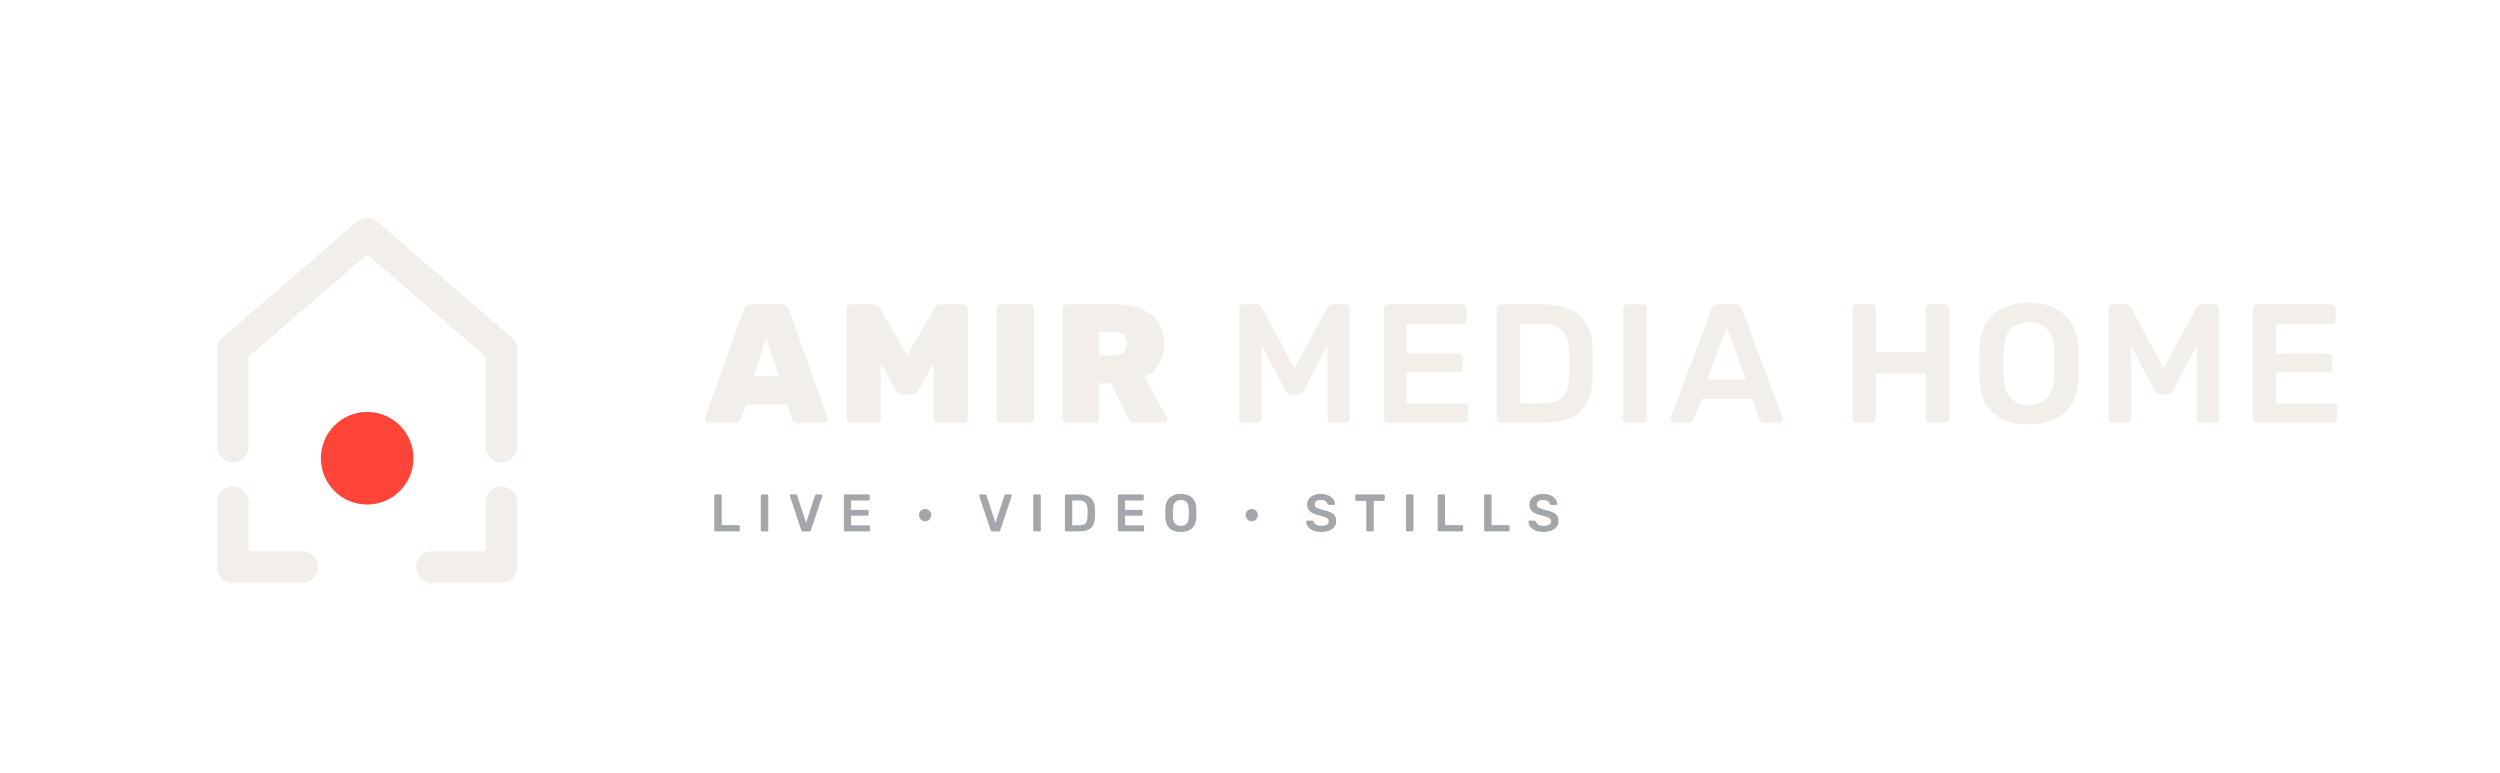
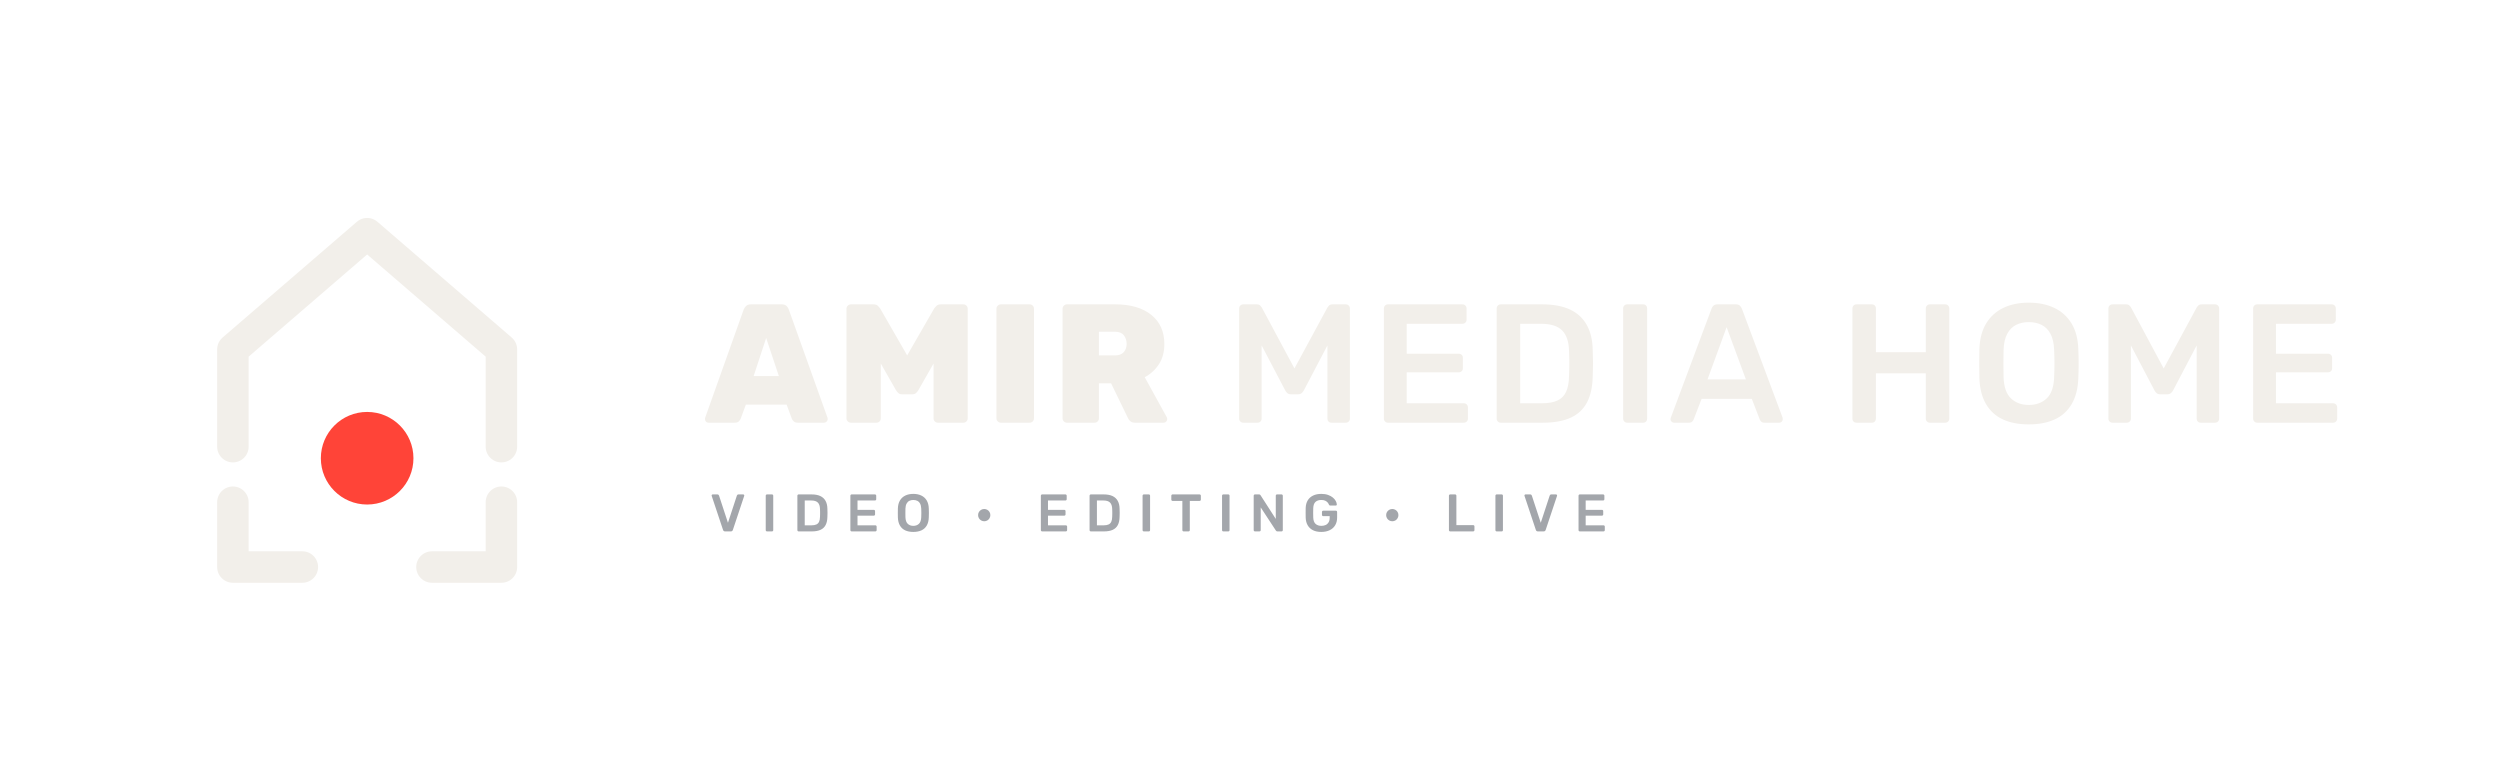
<svg xmlns="http://www.w3.org/2000/svg" viewBox="-48 -48 828 256" width="828" height="256">
  <g transform="translate(0 6.4) scale(3.066667)" fill="none" stroke="#F2EFEA" stroke-width="3.4" stroke-linecap="round" stroke-linejoin="round">
    <path d="M9.5 30.5 V20 L24 7.5 L38.5 20 V30.5" />
    <path d="M38.5 36.5 V43.5 H31 M17 43.5 H9.5 V36.5" />
    <circle cx="24" cy="31.75" r="5" fill="#FF4438" stroke="none" />
  </g>
  <path d="M186.656 92.0Q186.152 92.0 185.816 91.636Q185.48 91.272 185.48 90.768Q185.48 90.544 185.536 90.376L198.304 54.536Q198.528 53.92 199.088 53.36Q199.648 52.8 200.656 52.8H210.904Q211.968 52.8 212.528 53.36Q213.088 53.92 213.256 54.536L226.08 90.376Q226.136 90.544 226.136 90.768Q226.136 91.272 225.772 91.636Q225.408 92.0 224.904 92.0H216.28Q215.328 92.0 214.88 91.552Q214.432 91.104 214.264 90.712L212.528 86.008H199.032L197.296 90.712Q197.128 91.104 196.708 91.552Q196.288 92.0 195.28 92.0ZM201.608 76.544H209.952L205.752 63.944ZM233.864 92.0Q233.248 92.0 232.8 91.58Q232.352 91.16 232.352 90.544V54.256Q232.352 53.64 232.8 53.22Q233.248 52.8 233.864 52.8H241.312Q242.32 52.8 242.824 53.36Q243.328 53.92 243.496 54.144L252.456 69.712L261.416 54.144Q261.584 53.92 262.088 53.36Q262.592 52.8 263.6 52.8H271.048Q271.664 52.8 272.084 53.22Q272.504 53.64 272.504 54.256V90.544Q272.504 91.16 272.084 91.58Q271.664 92.0 271.048 92.0H262.648Q262.032 92.0 261.612 91.58Q261.192 91.16 261.192 90.544V72.4L256.152 81.248Q255.872 81.696 255.424 82.144Q254.976 82.592 254.136 82.592H250.72Q249.936 82.592 249.488 82.144Q249.04 81.696 248.76 81.248L243.72 72.4V90.544Q243.72 91.16 243.3 91.58Q242.88 92.0 242.264 92.0ZM283.48 92.0Q282.92 92.0 282.472 91.58Q282.024 91.16 282.024 90.544V54.256Q282.024 53.64 282.472 53.22Q282.92 52.8 283.48 52.8H293.0Q293.616 52.8 294.036 53.22Q294.456 53.64 294.456 54.256V90.544Q294.456 91.16 294.036 91.58Q293.616 92.0 293.0 92.0ZM305.376 92.0Q304.816 92.0 304.368 91.58Q303.92 91.16 303.92 90.544V54.256Q303.92 53.64 304.368 53.22Q304.816 52.8 305.376 52.8H321.336Q328.952 52.8 333.292 56.272Q337.632 59.744 337.632 65.96Q337.632 69.88 335.84 72.624Q334.048 75.368 331.136 76.936L338.416 90.152Q338.584 90.488 338.584 90.768Q338.584 91.272 338.248 91.636Q337.912 92.0 337.408 92.0H327.944Q326.88 92.0 326.32 91.468Q325.76 90.936 325.592 90.488L319.992 78.952H315.96V90.544Q315.96 91.16 315.54 91.58Q315.12 92.0 314.504 92.0ZM315.96 69.712H321.28Q323.24 69.712 324.192 68.62Q325.144 67.528 325.144 65.904Q325.144 64.224 324.22 63.048Q323.296 61.872 321.28 61.872H315.96ZM363.808 92.0Q363.192 92.0 362.8 91.608Q362.408 91.216 362.408 90.656V54.2Q362.408 53.584 362.8 53.192Q363.192 52.8 363.808 52.8H368.232Q369.016 52.8 369.408 53.22Q369.8 53.64 369.912 53.864L380.72 74.024L391.64 53.864Q391.752 53.64 392.144 53.22Q392.536 52.8 393.32 52.8H397.688Q398.304 52.8 398.696 53.192Q399.088 53.584 399.088 54.2V90.656Q399.088 91.216 398.696 91.608Q398.304 92.0 397.688 92.0H392.984Q392.368 92.0 392.004 91.608Q391.64 91.216 391.64 90.656V66.408L383.8 81.36Q383.52 81.864 383.072 82.228Q382.624 82.592 381.896 82.592H379.6Q378.816 82.592 378.396 82.228Q377.976 81.864 377.696 81.36L369.856 66.408V90.656Q369.856 91.216 369.464 91.608Q369.072 92.0 368.512 92.0ZM411.688 92.0Q411.128 92.0 410.736 91.608Q410.344 91.216 410.344 90.656V54.2Q410.344 53.584 410.736 53.192Q411.128 52.8 411.688 52.8H436.328Q436.944 52.8 437.336 53.192Q437.728 53.584 437.728 54.2V57.896Q437.728 58.456 437.336 58.848Q436.944 59.24 436.328 59.24H417.904V69.152H435.096Q435.712 69.152 436.104 69.516Q436.496 69.88 436.496 70.496V73.968Q436.496 74.584 436.104 74.948Q435.712 75.312 435.096 75.312H417.904V85.56H436.776Q437.392 85.56 437.784 85.952Q438.176 86.344 438.176 86.96V90.656Q438.176 91.216 437.784 91.608Q437.392 92.0 436.776 92.0ZM449.04 92.0Q448.48 92.0 448.088 91.608Q447.696 91.216 447.696 90.656V54.2Q447.696 53.584 448.088 53.192Q448.48 52.8 449.04 52.8H462.704Q468.36 52.8 472.028 54.536Q475.696 56.272 477.572 59.688Q479.448 63.104 479.504 68.032Q479.616 70.496 479.616 72.4Q479.616 74.304 479.504 76.712Q479.392 81.92 477.6 85.308Q475.808 88.696 472.196 90.348Q468.584 92.0 462.984 92.0ZM455.48 85.56H462.704Q465.84 85.56 467.8 84.664Q469.76 83.768 470.684 81.78Q471.608 79.792 471.664 76.544Q471.72 74.864 471.748 73.604Q471.776 72.344 471.748 71.084Q471.72 69.824 471.664 68.2Q471.552 63.608 469.368 61.424Q467.184 59.24 462.424 59.24H455.48ZM490.928 92.0Q490.368 92.0 489.976 91.608Q489.584 91.216 489.584 90.656V54.144Q489.584 53.584 489.976 53.192Q490.368 52.8 490.928 52.8H496.192Q496.808 52.8 497.172 53.192Q497.536 53.584 497.536 54.144V90.656Q497.536 91.216 497.172 91.608Q496.808 92.0 496.192 92.0ZM506.44 92.0Q505.992 92.0 505.628 91.664Q505.264 91.328 505.264 90.824Q505.264 90.6 505.376 90.32L518.872 54.2Q519.04 53.64 519.516 53.22Q519.992 52.8 520.832 52.8H526.936Q527.776 52.8 528.224 53.22Q528.672 53.64 528.896 54.2L542.392 90.32Q542.448 90.6 542.448 90.824Q542.448 91.328 542.112 91.664Q541.776 92.0 541.328 92.0H536.456Q535.672 92.0 535.308 91.636Q534.944 91.272 534.832 90.936L532.2 84.104H515.568L512.936 90.936Q512.824 91.272 512.46 91.636Q512.096 92.0 511.312 92.0ZM517.528 77.664H530.24L523.856 60.36ZM566.864 92.0Q566.304 92.0 565.912 91.636Q565.52 91.272 565.52 90.656V54.2Q565.52 53.584 565.912 53.192Q566.304 52.8 566.864 52.8H571.96Q572.576 52.8 572.94 53.192Q573.304 53.584 573.304 54.2V68.648H589.824V54.2Q589.824 53.584 590.216 53.192Q590.608 52.8 591.168 52.8H596.208Q596.824 52.8 597.216 53.192Q597.608 53.584 597.608 54.2V90.656Q597.608 91.216 597.216 91.608Q596.824 92.0 596.208 92.0H591.168Q590.608 92.0 590.216 91.608Q589.824 91.216 589.824 90.656V75.648H573.304V90.656Q573.304 91.216 572.94 91.608Q572.576 92.0 571.96 92.0ZM623.928 92.56Q618.944 92.56 615.36 90.908Q611.776 89.256 609.76 85.812Q607.744 82.368 607.576 77.216Q607.52 74.808 607.52 72.456Q607.52 70.104 607.576 67.64Q607.744 62.544 609.816 59.128Q611.888 55.712 615.5 53.976Q619.112 52.24 623.928 52.24Q628.744 52.24 632.384 53.976Q636.024 55.712 638.096 59.128Q640.168 62.544 640.336 67.64Q640.448 70.104 640.448 72.456Q640.448 74.808 640.336 77.216Q640.168 82.368 638.152 85.812Q636.136 89.256 632.524 90.908Q628.912 92.56 623.928 92.56ZM623.928 86.12Q627.568 86.12 629.864 83.964Q632.16 81.808 632.328 76.936Q632.44 74.472 632.44 72.372Q632.44 70.272 632.328 67.864Q632.216 64.616 631.124 62.572Q630.032 60.528 628.184 59.604Q626.336 58.68 623.928 58.68Q621.576 58.68 619.728 59.604Q617.88 60.528 616.788 62.572Q615.696 64.616 615.584 67.864Q615.528 70.272 615.528 72.372Q615.528 74.472 615.584 76.936Q615.752 81.808 618.048 83.964Q620.344 86.12 623.928 86.12ZM651.704 92.0Q651.088 92.0 650.696 91.608Q650.304 91.216 650.304 90.656V54.2Q650.304 53.584 650.696 53.192Q651.088 52.8 651.704 52.8H656.128Q656.912 52.8 657.304 53.22Q657.696 53.64 657.808 53.864L668.616 74.024L679.536 53.864Q679.648 53.64 680.04 53.22Q680.432 52.8 681.216 52.8H685.584Q686.2 52.8 686.592 53.192Q686.984 53.584 686.984 54.2V90.656Q686.984 91.216 686.592 91.608Q686.2 92.0 685.584 92.0H680.88Q680.264 92.0 679.9 91.608Q679.536 91.216 679.536 90.656V66.408L671.696 81.36Q671.416 81.864 670.968 82.228Q670.52 82.592 669.792 82.592H667.496Q666.712 82.592 666.292 82.228Q665.872 81.864 665.592 81.36L657.752 66.408V90.656Q657.752 91.216 657.36 91.608Q656.968 92.0 656.408 92.0ZM699.584 92.0Q699.024 92.0 698.632 91.608Q698.24 91.216 698.24 90.656V54.2Q698.24 53.584 698.632 53.192Q699.024 52.8 699.584 52.8H724.224Q724.84 52.8 725.232 53.192Q725.624 53.584 725.624 54.2V57.896Q725.624 58.456 725.232 58.848Q724.84 59.24 724.224 59.24H705.8V69.152H722.992Q723.608 69.152 724.0 69.516Q724.392 69.88 724.392 70.496V73.968Q724.392 74.584 724.0 74.948Q723.608 75.312 722.992 75.312H705.8V85.56H724.672Q725.288 85.56 725.68 85.952Q726.072 86.344 726.072 86.96V90.656Q726.072 91.216 725.68 91.608Q725.288 92.0 724.672 92.0Z" fill="#F2EFEA" />
-   <path d="M188.985 128.0Q188.81 128.0 188.688 127.877Q188.565 127.755 188.565 127.58V116.17Q188.565 115.995 188.688 115.873Q188.81 115.75 188.985 115.75H190.613Q190.788 115.75 190.91 115.873Q191.033 115.995 191.033 116.17V125.918H196.58Q196.773 125.918 196.895 126.04Q197.018 126.162 197.018 126.355V127.58Q197.018 127.755 196.895 127.877Q196.773 128.0 196.58 128.0ZM204.385 128.0Q204.21 128.0 204.088 127.877Q203.965 127.755 203.965 127.58V116.17Q203.965 115.995 204.088 115.873Q204.21 115.75 204.385 115.75H206.03Q206.223 115.75 206.336 115.873Q206.45 115.995 206.45 116.17V127.58Q206.45 127.755 206.336 127.877Q206.223 128.0 206.03 128.0ZM218.018 128.0Q217.738 128.0 217.58 127.86Q217.423 127.72 217.353 127.51L213.608 116.275Q213.573 116.188 213.573 116.118Q213.573 115.96 213.678 115.855Q213.782 115.75 213.94 115.75H215.48Q215.725 115.75 215.856 115.881Q215.988 116.013 216.023 116.135L218.98 125.147L221.938 116.135Q221.973 116.013 222.104 115.881Q222.235 115.75 222.48 115.75H224.02Q224.16 115.75 224.274 115.855Q224.388 115.96 224.388 116.118Q224.388 116.188 224.353 116.275L220.608 127.51Q220.538 127.72 220.38 127.86Q220.223 128.0 219.943 128.0ZM231.913 128.0Q231.738 128.0 231.615 127.877Q231.493 127.755 231.493 127.58V116.188Q231.493 115.995 231.615 115.873Q231.738 115.75 231.913 115.75H239.613Q239.805 115.75 239.928 115.873Q240.05 115.995 240.05 116.188V117.343Q240.05 117.517 239.928 117.64Q239.805 117.763 239.613 117.763H233.855V120.86H239.228Q239.42 120.86 239.543 120.974Q239.665 121.088 239.665 121.28V122.365Q239.665 122.558 239.543 122.671Q239.42 122.785 239.228 122.785H233.855V125.987H239.753Q239.945 125.987 240.068 126.11Q240.19 126.233 240.19 126.425V127.58Q240.19 127.755 240.068 127.877Q239.945 128.0 239.753 128.0ZM258.408 124.64Q257.865 124.64 257.393 124.369Q256.92 124.097 256.649 123.625Q256.377 123.153 256.377 122.61Q256.377 122.032 256.649 121.578Q256.92 121.123 257.393 120.851Q257.865 120.58 258.408 120.58Q258.968 120.58 259.431 120.851Q259.895 121.123 260.166 121.578Q260.438 122.032 260.438 122.61Q260.438 123.153 260.166 123.625Q259.895 124.097 259.44 124.369Q258.985 124.64 258.408 124.64ZM280.738 128.0Q280.457 128.0 280.3 127.86Q280.142 127.72 280.072 127.51L276.327 116.275Q276.293 116.188 276.293 116.118Q276.293 115.96 276.398 115.855Q276.502 115.75 276.66 115.75H278.2Q278.445 115.75 278.576 115.881Q278.707 116.013 278.743 116.135L281.7 125.147L284.658 116.135Q284.692 116.013 284.824 115.881Q284.955 115.75 285.2 115.75H286.74Q286.88 115.75 286.994 115.855Q287.108 115.96 287.108 116.118Q287.108 116.188 287.072 116.275L283.327 127.51Q283.257 127.72 283.1 127.86Q282.942 128.0 282.663 128.0ZM294.633 128.0Q294.458 128.0 294.335 127.877Q294.213 127.755 294.213 127.58V116.17Q294.213 115.995 294.335 115.873Q294.458 115.75 294.633 115.75H296.278Q296.47 115.75 296.584 115.873Q296.698 115.995 296.698 116.17V127.58Q296.698 127.755 296.584 127.877Q296.47 128.0 296.278 128.0ZM305.115 128.0Q304.94 128.0 304.818 127.877Q304.695 127.755 304.695 127.58V116.188Q304.695 115.995 304.818 115.873Q304.94 115.75 305.115 115.75H309.385Q311.153 115.75 312.299 116.292Q313.445 116.835 314.031 117.903Q314.618 118.97 314.635 120.51Q314.67 121.28 314.67 121.875Q314.67 122.47 314.635 123.222Q314.6 124.85 314.04 125.909Q313.48 126.968 312.351 127.484Q311.223 128.0 309.473 128.0ZM307.128 125.987H309.385Q310.365 125.987 310.978 125.707Q311.59 125.427 311.879 124.806Q312.168 124.185 312.185 123.17Q312.203 122.645 312.211 122.251Q312.22 121.858 312.211 121.464Q312.203 121.07 312.185 120.562Q312.15 119.127 311.468 118.445Q310.785 117.763 309.298 117.763H307.128ZM322.668 128.0Q322.493 128.0 322.37 127.877Q322.248 127.755 322.248 127.58V116.188Q322.248 115.995 322.37 115.873Q322.493 115.75 322.668 115.75H330.368Q330.56 115.75 330.683 115.873Q330.805 115.995 330.805 116.188V117.343Q330.805 117.517 330.683 117.64Q330.56 117.763 330.368 117.763H324.61V120.86H329.983Q330.175 120.86 330.298 120.974Q330.42 121.088 330.42 121.28V122.365Q330.42 122.558 330.298 122.671Q330.175 122.785 329.983 122.785H324.61V125.987H330.508Q330.7 125.987 330.823 126.11Q330.945 126.233 330.945 126.425V127.58Q330.945 127.755 330.823 127.877Q330.7 128.0 330.508 128.0ZM343.09 128.175Q341.533 128.175 340.413 127.659Q339.293 127.142 338.663 126.066Q338.033 124.99 337.98 123.38Q337.963 122.627 337.963 121.892Q337.963 121.157 337.98 120.388Q338.033 118.795 338.68 117.727Q339.328 116.66 340.456 116.118Q341.585 115.575 343.09 115.575Q344.595 115.575 345.733 116.118Q346.87 116.66 347.518 117.727Q348.165 118.795 348.218 120.388Q348.253 121.157 348.253 121.892Q348.253 122.627 348.218 123.38Q348.165 124.99 347.535 126.066Q346.905 127.142 345.776 127.659Q344.648 128.175 343.09 128.175ZM343.09 126.162Q344.228 126.162 344.945 125.489Q345.663 124.815 345.715 123.293Q345.75 122.522 345.75 121.866Q345.75 121.21 345.715 120.457Q345.68 119.442 345.339 118.804Q344.998 118.165 344.42 117.876Q343.843 117.588 343.09 117.588Q342.355 117.588 341.778 117.876Q341.2 118.165 340.859 118.804Q340.518 119.442 340.483 120.457Q340.465 121.21 340.465 121.866Q340.465 122.522 340.483 123.293Q340.535 124.815 341.253 125.489Q341.97 126.162 343.09 126.162ZM366.575 124.64Q366.033 124.64 365.56 124.369Q365.087 124.097 364.816 123.625Q364.545 123.153 364.545 122.61Q364.545 122.032 364.816 121.578Q365.087 121.123 365.56 120.851Q366.033 120.58 366.575 120.58Q367.135 120.58 367.599 120.851Q368.062 121.123 368.334 121.578Q368.605 122.032 368.605 122.61Q368.605 123.153 368.334 123.625Q368.062 124.097 367.607 124.369Q367.152 124.64 366.575 124.64ZM389.588 128.175Q387.96 128.175 386.866 127.694Q385.773 127.213 385.204 126.434Q384.635 125.655 384.6 124.797Q384.6 124.64 384.705 124.535Q384.81 124.43 384.968 124.43H386.525Q386.753 124.43 386.866 124.526Q386.98 124.623 387.068 124.763Q387.173 125.095 387.47 125.419Q387.768 125.743 388.284 125.953Q388.8 126.162 389.588 126.162Q390.848 126.162 391.469 125.743Q392.09 125.323 392.09 124.605Q392.09 124.097 391.758 123.791Q391.425 123.485 390.734 123.231Q390.043 122.977 388.905 122.698Q387.593 122.382 386.709 121.936Q385.825 121.49 385.379 120.808Q384.933 120.125 384.933 119.075Q384.933 118.06 385.484 117.273Q386.035 116.485 387.059 116.03Q388.083 115.575 389.5 115.575Q390.638 115.575 391.513 115.881Q392.388 116.188 392.965 116.686Q393.543 117.185 393.849 117.754Q394.155 118.323 394.173 118.865Q394.173 119.005 394.076 119.119Q393.98 119.233 393.805 119.233H392.178Q392.038 119.233 391.898 119.162Q391.758 119.093 391.67 118.9Q391.565 118.358 390.988 117.972Q390.41 117.588 389.5 117.588Q388.555 117.588 387.978 117.938Q387.4 118.287 387.4 119.022Q387.4 119.513 387.689 119.836Q387.978 120.16 388.616 120.405Q389.255 120.65 390.305 120.93Q391.793 121.263 392.738 121.7Q393.683 122.138 394.12 122.811Q394.558 123.485 394.558 124.517Q394.558 125.672 393.936 126.486Q393.315 127.3 392.195 127.738Q391.075 128.175 389.588 128.175ZM404.935 128.0Q404.76 128.0 404.638 127.877Q404.515 127.755 404.515 127.58V117.903H401.278Q401.103 117.903 400.98 117.78Q400.858 117.657 400.858 117.483V116.188Q400.858 115.995 400.98 115.873Q401.103 115.75 401.278 115.75H410.203Q410.395 115.75 410.518 115.873Q410.64 115.995 410.64 116.188V117.483Q410.64 117.657 410.518 117.78Q410.395 117.903 410.203 117.903H406.983V127.58Q406.983 127.755 406.86 127.877Q406.738 128.0 406.545 128.0ZM418.078 128.0Q417.903 128.0 417.78 127.877Q417.658 127.755 417.658 127.58V116.17Q417.658 115.995 417.78 115.873Q417.903 115.75 418.078 115.75H419.723Q419.915 115.75 420.029 115.873Q420.143 115.995 420.143 116.17V127.58Q420.143 127.755 420.029 127.877Q419.915 128.0 419.723 128.0ZM428.56 128.0Q428.385 128.0 428.262 127.877Q428.14 127.755 428.14 127.58V116.17Q428.14 115.995 428.262 115.873Q428.385 115.75 428.56 115.75H430.188Q430.362 115.75 430.485 115.873Q430.607 115.995 430.607 116.17V125.918H436.155Q436.347 125.918 436.47 126.04Q436.592 126.162 436.592 126.355V127.58Q436.592 127.755 436.47 127.877Q436.347 128.0 436.155 128.0ZM443.96 128.0Q443.785 128.0 443.663 127.877Q443.54 127.755 443.54 127.58V116.17Q443.54 115.995 443.663 115.873Q443.785 115.75 443.96 115.75H445.588Q445.762 115.75 445.885 115.873Q446.007 115.995 446.007 116.17V125.918H451.555Q451.748 125.918 451.87 126.04Q451.993 126.162 451.993 126.355V127.58Q451.993 127.755 451.87 127.877Q451.748 128.0 451.555 128.0ZM463.193 128.175Q461.565 128.175 460.471 127.694Q459.378 127.213 458.809 126.434Q458.24 125.655 458.205 124.797Q458.205 124.64 458.31 124.535Q458.415 124.43 458.573 124.43H460.13Q460.358 124.43 460.471 124.526Q460.585 124.623 460.673 124.763Q460.778 125.095 461.075 125.419Q461.373 125.743 461.889 125.953Q462.405 126.162 463.193 126.162Q464.453 126.162 465.074 125.743Q465.695 125.323 465.695 124.605Q465.695 124.097 465.363 123.791Q465.03 123.485 464.339 123.231Q463.648 122.977 462.51 122.698Q461.198 122.382 460.314 121.936Q459.43 121.49 458.984 120.808Q458.538 120.125 458.538 119.075Q458.538 118.06 459.089 117.273Q459.64 116.485 460.664 116.03Q461.688 115.575 463.105 115.575Q464.243 115.575 465.118 115.881Q465.993 116.188 466.57 116.686Q467.148 117.185 467.454 117.754Q467.76 118.323 467.778 118.865Q467.778 119.005 467.681 119.119Q467.585 119.233 467.41 119.233H465.783Q465.643 119.233 465.503 119.162Q465.363 119.093 465.275 118.9Q465.17 118.358 464.593 117.972Q464.015 117.588 463.105 117.588Q462.16 117.588 461.583 117.938Q461.005 118.287 461.005 119.022Q461.005 119.513 461.294 119.836Q461.583 120.16 462.221 120.405Q462.86 120.65 463.91 120.93Q465.398 121.263 466.343 121.7Q467.288 122.138 467.725 122.811Q468.163 123.485 468.163 124.517Q468.163 125.672 467.541 126.486Q466.92 127.3 465.8 127.738Q464.68 128.175 463.193 128.175Z" fill="#A3A6AB" />
+   <path d="M192.135 128.0Q191.855 128.0 191.698 127.86Q191.54 127.72 191.47 127.51L187.725 116.275Q187.69 116.188 187.69 116.118Q187.69 115.96 187.795 115.855Q187.9 115.75 188.058 115.75H189.598Q189.843 115.75 189.974 115.881Q190.105 116.013 190.14 116.135L193.098 125.147L196.055 116.135Q196.09 116.013 196.221 115.881Q196.353 115.75 196.598 115.75H198.138Q198.278 115.75 198.391 115.855Q198.505 115.96 198.505 116.118Q198.505 116.188 198.47 116.275L194.725 127.51Q194.655 127.72 194.498 127.86Q194.34 128.0 194.06 128.0ZM206.03 128.0Q205.855 128.0 205.733 127.877Q205.61 127.755 205.61 127.58V116.17Q205.61 115.995 205.733 115.873Q205.855 115.75 206.03 115.75H207.675Q207.868 115.75 207.981 115.873Q208.095 115.995 208.095 116.17V127.58Q208.095 127.755 207.981 127.877Q207.868 128.0 207.675 128.0ZM216.513 128.0Q216.338 128.0 216.215 127.877Q216.093 127.755 216.093 127.58V116.188Q216.093 115.995 216.215 115.873Q216.338 115.75 216.513 115.75H220.783Q222.55 115.75 223.696 116.292Q224.843 116.835 225.429 117.903Q226.015 118.97 226.033 120.51Q226.068 121.28 226.068 121.875Q226.068 122.47 226.033 123.222Q225.998 124.85 225.438 125.909Q224.878 126.968 223.749 127.484Q222.62 128.0 220.87 128.0ZM218.525 125.987H220.783Q221.763 125.987 222.375 125.707Q222.988 125.427 223.276 124.806Q223.565 124.185 223.583 123.17Q223.6 122.645 223.609 122.251Q223.618 121.858 223.609 121.464Q223.6 121.07 223.583 120.562Q223.548 119.127 222.865 118.445Q222.183 117.763 220.695 117.763H218.525ZM234.065 128.0Q233.89 128.0 233.768 127.877Q233.645 127.755 233.645 127.58V116.188Q233.645 115.995 233.768 115.873Q233.89 115.75 234.065 115.75H241.765Q241.958 115.75 242.08 115.873Q242.203 115.995 242.203 116.188V117.343Q242.203 117.517 242.08 117.64Q241.958 117.763 241.765 117.763H236.008V120.86H241.38Q241.573 120.86 241.695 120.974Q241.818 121.088 241.818 121.28V122.365Q241.818 122.558 241.695 122.671Q241.573 122.785 241.38 122.785H236.008V125.987H241.905Q242.098 125.987 242.22 126.11Q242.343 126.233 242.343 126.425V127.58Q242.343 127.755 242.22 127.877Q242.098 128.0 241.905 128.0ZM254.488 128.175Q252.93 128.175 251.81 127.659Q250.69 127.142 250.06 126.066Q249.43 124.99 249.378 123.38Q249.36 122.627 249.36 121.892Q249.36 121.157 249.378 120.388Q249.43 118.795 250.078 117.727Q250.725 116.66 251.854 116.118Q252.983 115.575 254.488 115.575Q255.993 115.575 257.13 116.118Q258.268 116.66 258.915 117.727Q259.562 118.795 259.615 120.388Q259.65 121.157 259.65 121.892Q259.65 122.627 259.615 123.38Q259.562 124.99 258.933 126.066Q258.303 127.142 257.174 127.659Q256.045 128.175 254.488 128.175ZM254.488 126.162Q255.625 126.162 256.343 125.489Q257.06 124.815 257.113 123.293Q257.148 122.522 257.148 121.866Q257.148 121.21 257.113 120.457Q257.078 119.442 256.736 118.804Q256.395 118.165 255.818 117.876Q255.24 117.588 254.488 117.588Q253.753 117.588 253.175 117.876Q252.598 118.165 252.256 118.804Q251.915 119.442 251.88 120.457Q251.863 121.21 251.863 121.866Q251.863 122.522 251.88 123.293Q251.933 124.815 252.65 125.489Q253.368 126.162 254.488 126.162ZM277.973 124.64Q277.43 124.64 276.958 124.369Q276.485 124.097 276.214 123.625Q275.943 123.153 275.943 122.61Q275.943 122.032 276.214 121.578Q276.485 121.123 276.958 120.851Q277.43 120.58 277.973 120.58Q278.533 120.58 278.996 120.851Q279.46 121.123 279.731 121.578Q280.003 122.032 280.003 122.61Q280.003 123.153 279.731 123.625Q279.46 124.097 279.005 124.369Q278.55 124.64 277.973 124.64ZM297.153 128.0Q296.978 128.0 296.855 127.877Q296.733 127.755 296.733 127.58V116.188Q296.733 115.995 296.855 115.873Q296.978 115.75 297.153 115.75H304.853Q305.045 115.75 305.168 115.873Q305.29 115.995 305.29 116.188V117.343Q305.29 117.517 305.168 117.64Q305.045 117.763 304.853 117.763H299.095V120.86H304.468Q304.66 120.86 304.783 120.974Q304.905 121.088 304.905 121.28V122.365Q304.905 122.558 304.783 122.671Q304.66 122.785 304.468 122.785H299.095V125.987H304.993Q305.185 125.987 305.308 126.11Q305.43 126.233 305.43 126.425V127.58Q305.43 127.755 305.308 127.877Q305.185 128.0 304.993 128.0ZM313.288 128.0Q313.113 128.0 312.99 127.877Q312.868 127.755 312.868 127.58V116.188Q312.868 115.995 312.99 115.873Q313.113 115.75 313.288 115.75H317.558Q319.325 115.75 320.471 116.292Q321.618 116.835 322.204 117.903Q322.79 118.97 322.808 120.51Q322.842 121.28 322.842 121.875Q322.842 122.47 322.808 123.222Q322.772 124.85 322.212 125.909Q321.652 126.968 320.524 127.484Q319.395 128.0 317.645 128.0ZM315.3 125.987H317.558Q318.538 125.987 319.15 125.707Q319.762 125.427 320.051 124.806Q320.34 124.185 320.358 123.17Q320.375 122.645 320.384 122.251Q320.392 121.858 320.384 121.464Q320.375 121.07 320.358 120.562Q320.322 119.127 319.64 118.445Q318.957 117.763 317.47 117.763H315.3ZM330.84 128.0Q330.665 128.0 330.543 127.877Q330.42 127.755 330.42 127.58V116.17Q330.42 115.995 330.543 115.873Q330.665 115.75 330.84 115.75H332.485Q332.678 115.75 332.791 115.873Q332.905 115.995 332.905 116.17V127.58Q332.905 127.755 332.791 127.877Q332.678 128.0 332.485 128.0ZM344.018 128.0Q343.843 128.0 343.72 127.877Q343.598 127.755 343.598 127.58V117.903H340.36Q340.185 117.903 340.062 117.78Q339.94 117.657 339.94 117.483V116.188Q339.94 115.995 340.062 115.873Q340.185 115.75 340.36 115.75H349.285Q349.478 115.75 349.6 115.873Q349.723 115.995 349.723 116.188V117.483Q349.723 117.657 349.6 117.78Q349.478 117.903 349.285 117.903H346.065V127.58Q346.065 127.755 345.942 127.877Q345.82 128.0 345.627 128.0ZM357.16 128.0Q356.985 128.0 356.863 127.877Q356.74 127.755 356.74 127.58V116.17Q356.74 115.995 356.863 115.873Q356.985 115.75 357.16 115.75H358.805Q358.998 115.75 359.111 115.873Q359.225 115.995 359.225 116.17V127.58Q359.225 127.755 359.111 127.877Q358.998 128.0 358.805 128.0ZM367.642 128.0Q367.467 128.0 367.345 127.877Q367.222 127.755 367.222 127.58V116.188Q367.222 115.995 367.345 115.873Q367.467 115.75 367.642 115.75H368.99Q369.235 115.75 369.349 115.864Q369.462 115.977 369.497 116.03L374.537 123.87V116.188Q374.537 115.995 374.651 115.873Q374.765 115.75 374.957 115.75H376.427Q376.62 115.75 376.742 115.873Q376.865 115.995 376.865 116.188V127.562Q376.865 127.755 376.742 127.877Q376.62 128.0 376.445 128.0H375.08Q374.835 128.0 374.73 127.877Q374.625 127.755 374.572 127.72L369.55 120.055V127.58Q369.55 127.755 369.427 127.877Q369.305 128.0 369.112 128.0ZM389.605 128.175Q387.995 128.175 386.866 127.615Q385.738 127.055 385.116 125.996Q384.495 124.938 384.442 123.468Q384.425 122.715 384.425 121.849Q384.425 120.983 384.442 120.213Q384.495 118.76 385.116 117.727Q385.738 116.695 386.884 116.135Q388.03 115.575 389.605 115.575Q390.882 115.575 391.845 115.916Q392.808 116.257 393.446 116.791Q394.085 117.325 394.409 117.938Q394.733 118.55 394.75 119.075Q394.768 119.233 394.663 119.338Q394.558 119.442 394.382 119.442H392.58Q392.405 119.442 392.317 119.373Q392.23 119.302 392.16 119.162Q392.02 118.795 391.723 118.436Q391.425 118.078 390.918 117.833Q390.41 117.588 389.605 117.588Q388.415 117.588 387.706 118.218Q386.998 118.847 386.945 120.3Q386.893 121.823 386.945 123.38Q386.998 124.868 387.724 125.515Q388.45 126.162 389.64 126.162Q390.428 126.162 391.049 125.882Q391.67 125.603 392.029 125.007Q392.388 124.412 392.388 123.485V122.942H390.252Q390.078 122.942 389.955 122.82Q389.833 122.698 389.833 122.505V121.578Q389.833 121.385 389.955 121.263Q390.078 121.14 390.252 121.14H394.435Q394.627 121.14 394.741 121.263Q394.855 121.385 394.855 121.578V123.415Q394.855 124.885 394.216 125.953Q393.578 127.02 392.396 127.597Q391.215 128.175 389.605 128.175ZM413.125 124.64Q412.582 124.64 412.11 124.369Q411.637 124.097 411.366 123.625Q411.095 123.153 411.095 122.61Q411.095 122.032 411.366 121.578Q411.637 121.123 412.11 120.851Q412.582 120.58 413.125 120.58Q413.685 120.58 414.149 120.851Q414.612 121.123 414.884 121.578Q415.155 122.032 415.155 122.61Q415.155 123.153 414.884 123.625Q414.612 124.097 414.157 124.369Q413.702 124.64 413.125 124.64ZM432.305 128.0Q432.13 128.0 432.007 127.877Q431.885 127.755 431.885 127.58V116.17Q431.885 115.995 432.007 115.873Q432.13 115.75 432.305 115.75H433.933Q434.107 115.75 434.23 115.873Q434.352 115.995 434.352 116.17V125.918H439.9Q440.092 125.918 440.215 126.04Q440.337 126.162 440.337 126.355V127.58Q440.337 127.755 440.215 127.877Q440.092 128.0 439.9 128.0ZM447.705 128.0Q447.53 128.0 447.407 127.877Q447.285 127.755 447.285 127.58V116.17Q447.285 115.995 447.407 115.873Q447.53 115.75 447.705 115.75H449.35Q449.542 115.75 449.656 115.873Q449.77 115.995 449.77 116.17V127.58Q449.77 127.755 449.656 127.877Q449.542 128.0 449.35 128.0ZM461.338 128.0Q461.058 128.0 460.9 127.86Q460.743 127.72 460.673 127.51L456.928 116.275Q456.893 116.188 456.893 116.118Q456.893 115.96 456.998 115.855Q457.103 115.75 457.26 115.75H458.8Q459.045 115.75 459.176 115.881Q459.308 116.013 459.343 116.135L462.3 125.147L465.258 116.135Q465.293 116.013 465.424 115.881Q465.555 115.75 465.8 115.75H467.34Q467.48 115.75 467.594 115.855Q467.708 115.96 467.708 116.118Q467.708 116.188 467.673 116.275L463.928 127.51Q463.858 127.72 463.7 127.86Q463.543 128.0 463.263 128.0ZM475.233 128.0Q475.058 128.0 474.935 127.877Q474.812 127.755 474.812 127.58V116.188Q474.812 115.995 474.935 115.873Q475.058 115.75 475.233 115.75H482.933Q483.125 115.75 483.248 115.873Q483.37 115.995 483.37 116.188V117.343Q483.37 117.517 483.248 117.64Q483.125 117.763 482.933 117.763H477.175V120.86H482.548Q482.74 120.86 482.863 120.974Q482.985 121.088 482.985 121.28V122.365Q482.985 122.558 482.863 122.671Q482.74 122.785 482.548 122.785H477.175V125.987H483.072Q483.265 125.987 483.387 126.11Q483.51 126.233 483.51 126.425V127.58Q483.51 127.755 483.387 127.877Q483.265 128.0 483.072 128.0Z" fill="#A3A6AB" />
</svg>
